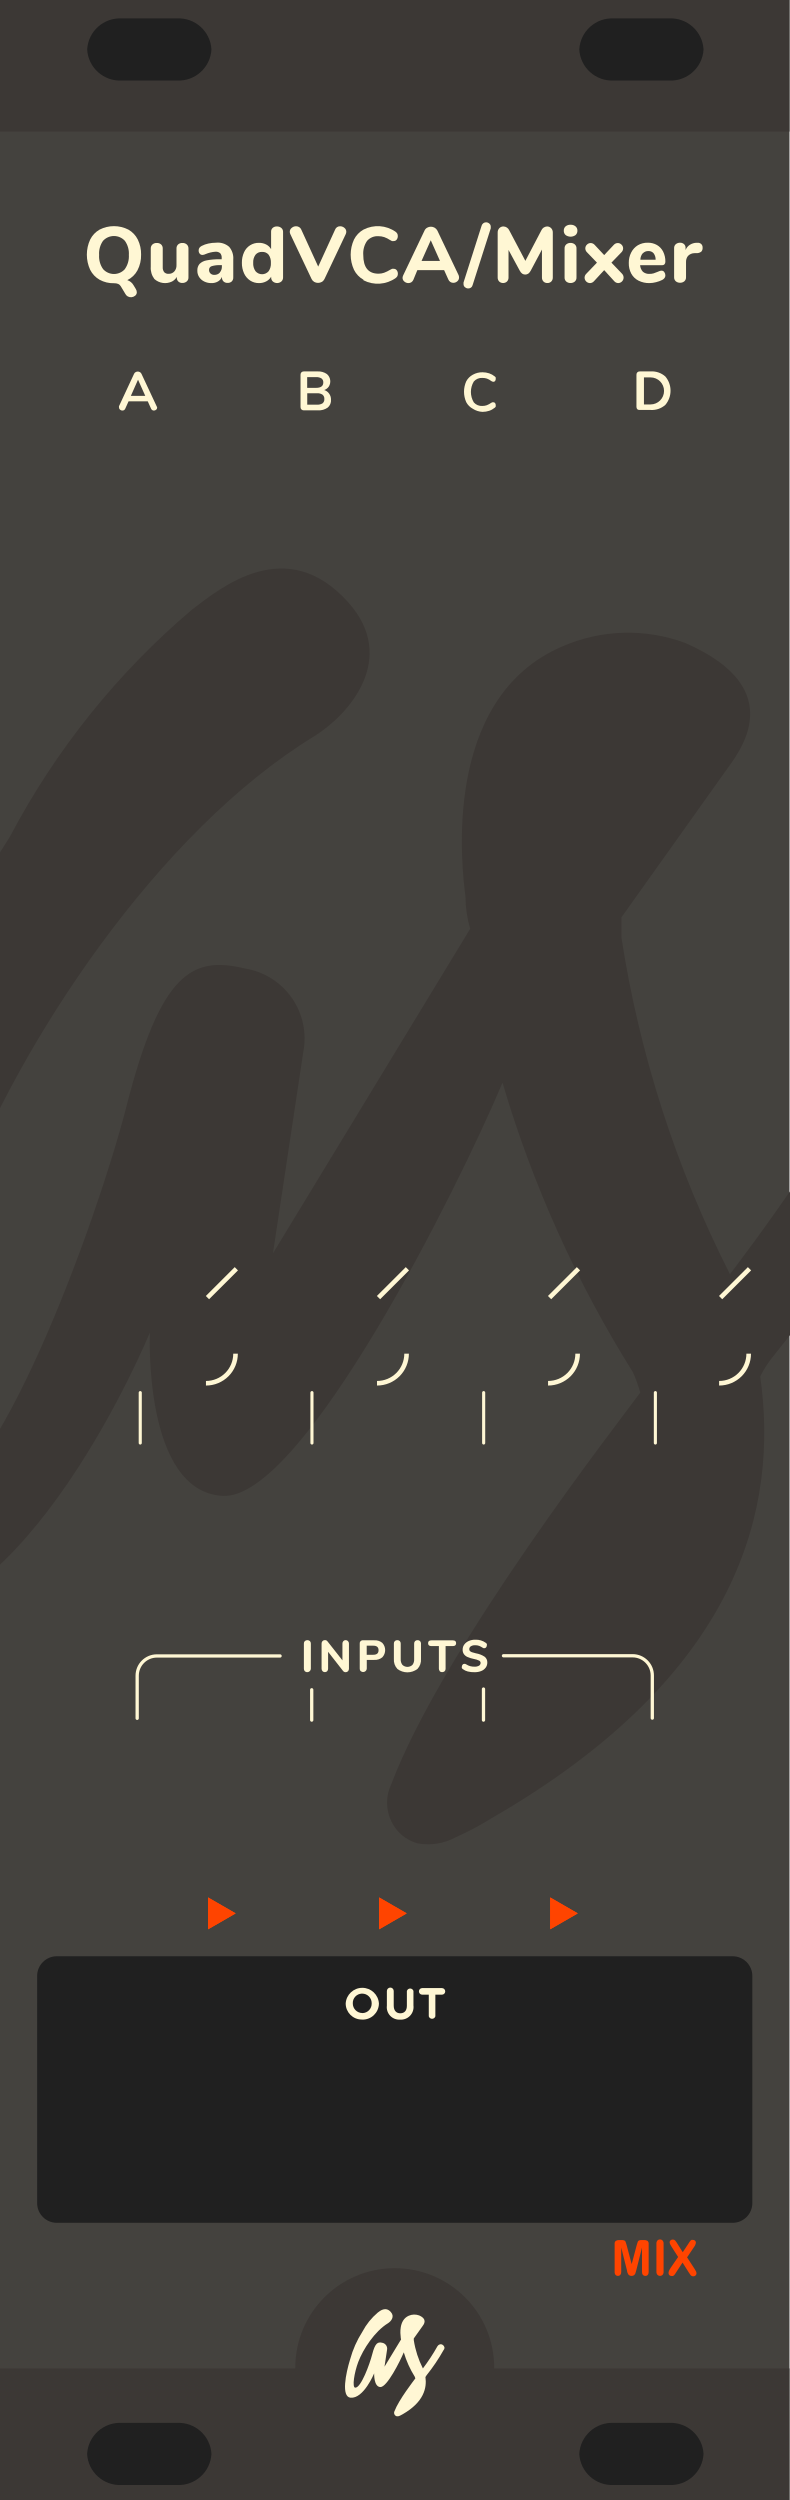
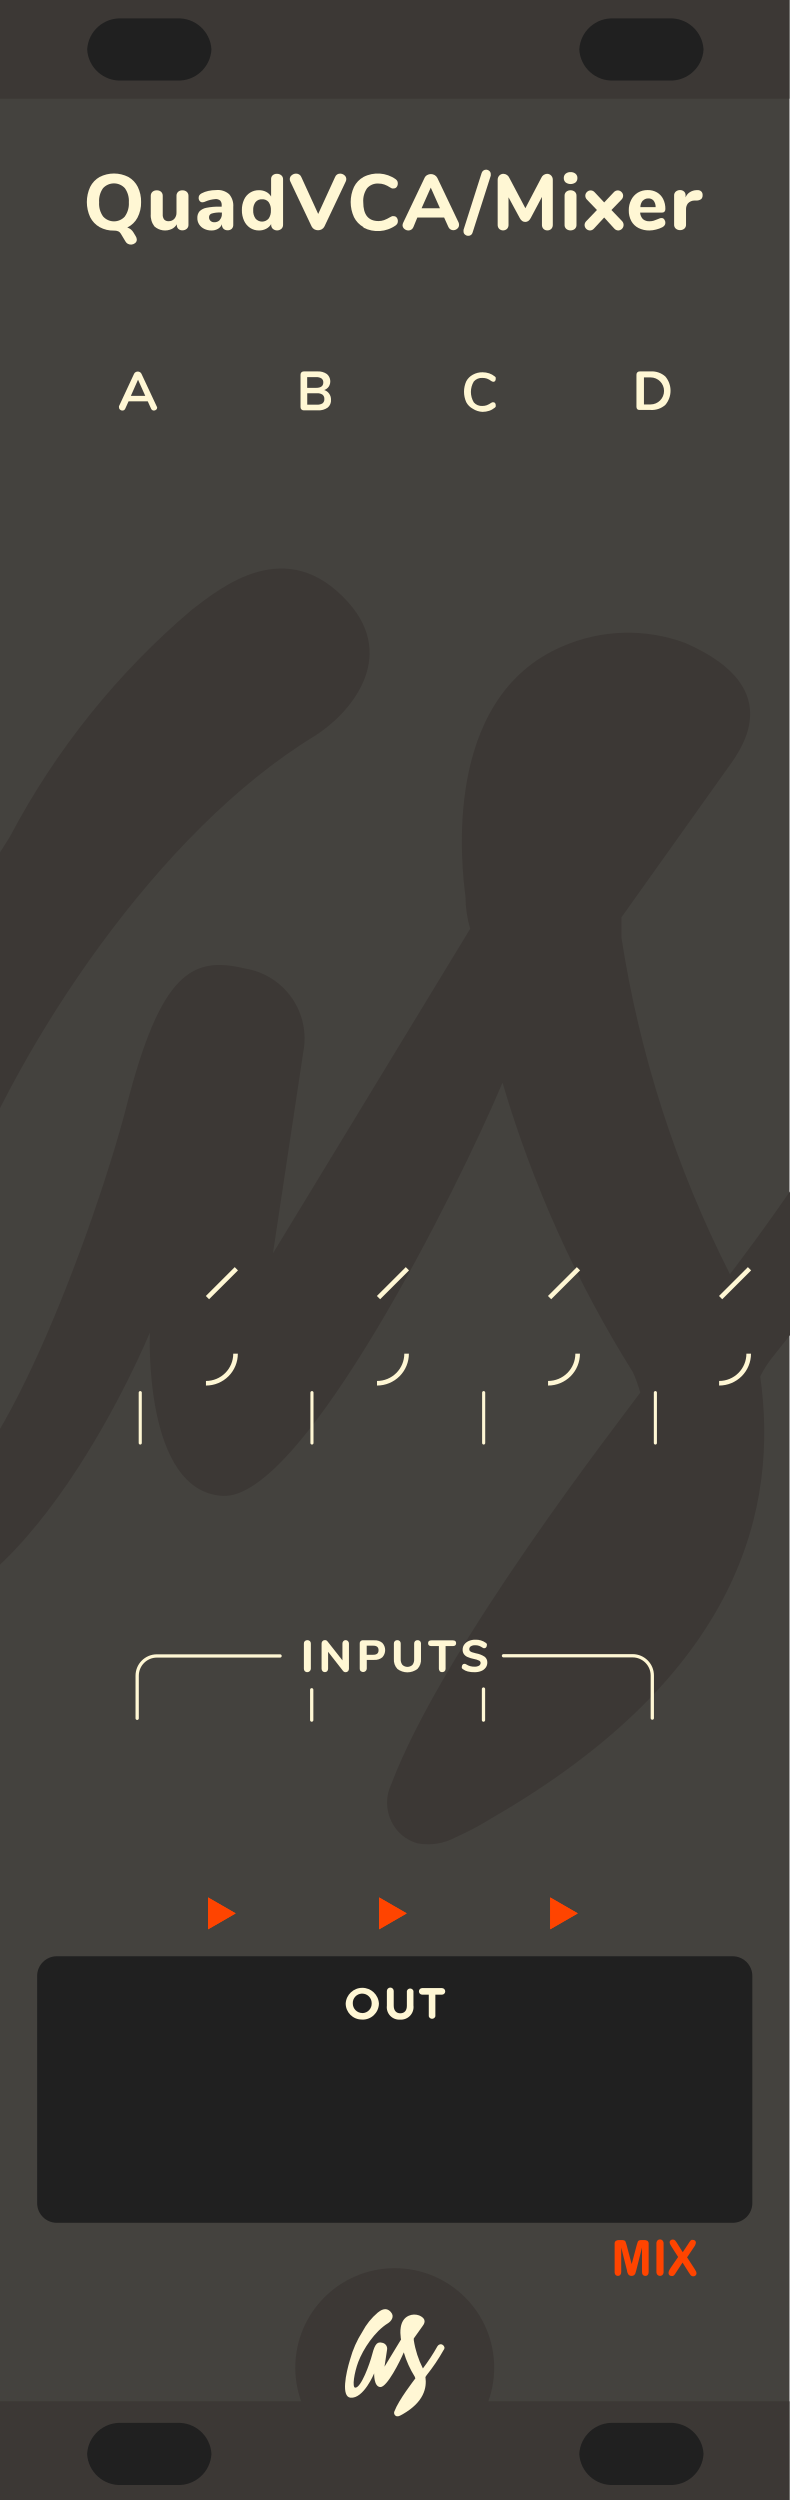
<svg xmlns="http://www.w3.org/2000/svg" width="120" height="380" viewBox="0 0 120 380" version="1.1" id="svg8033">
  <defs id="defs8027" />
  <g id="layer2" transform="translate(0,-8.0744425e-6)">
    <rect style="opacity:1;vector-effect:none;fill:#44423e;fill-opacity:1;stroke:none;stroke-width:0.974;stroke-linecap:butt;stroke-linejoin:miter;stroke-miterlimit:4;stroke-dasharray:none;stroke-dashoffset:0;stroke-opacity:1" id="rect1709" width="120" height="380" x="0" y="3.0008952e-05" />
    <g transform="matrix(7.929911,0,0,7.929911,-415.59,-2675.842)" data-name="Layer 2" id="g1661" style="fill:#3c3835;fill-opacity:1">
      <g data-name="Layer 1-2" id="g1659" style="fill:#3c3835;fill-opacity:1">
        <path style="fill:#3c3835;fill-opacity:1" d="m 71.31,357 a 0.91,0.91 0 0 0 -0.41,-0.53 0.77,0.77 0 0 0 -0.64,-0.1 0.91,0.91 0 0 0 -0.53,0.41 43.94,43.94 0 0 1 -3.33,5.08 21.5,21.5 0 0 1 -2.08,-6.45 v -0.39 l 2,-2.81 c 0.24,-0.34 1.26,-1.56 -0.78,-2.45 a 3.15,3.15 0 0 0 -2.36,0.07 c -2.32,1 -1.92,4.26 -1.85,4.79 q 0,0.31 0.09,0.62 l -3.78,6.22 c 0,0 0.49,-3.26 0.58,-3.85 A 1.36,1.36 0 0 0 57.1,356 c -1,-0.24 -1.61,0.06 -2.27,2.65 -0.56,2.19 -2.54,7.64 -3.86,7.6 -0.78,0 -0.24,-3.41 0.68,-5.87 1.12,-2.95 3.78,-7 6.78,-8.83 0.69,-0.43 1.6,-1.5 0.66,-2.56 -1.19,-1.34 -2.46,-0.28 -3,0.13 a 14.68,14.68 0 0 0 -3.49,4.35 22.82,22.82 0 0 0 -2.81,6.33 c -1,3.25 -2.07,8.54 0.1,8.74 3,0.27 5.39,-5.56 5.39,-5.56 0,0 -0.13,3.05 1.4,3.13 1.53,0.08 4.51,-5.9 5.36,-7.92 a 22.36,22.36 0 0 0 2.5,5.55 2.87,2.87 0 0 1 0.14,0.39 c -0.34,0.47 -3.77,4.86 -4.77,7.5 a 0.82,0.82 0 0 0 0,0.72 0.79,0.79 0 0 0 0.5,0.42 1.12,1.12 0 0 0 0.74,-0.12 5.53,5.53 0 0 0 0.66,-0.35 c 4.83,-2.78 5.52,-6 5.17,-8.48 a 2.08,2.08 0 0 1 0.26,-0.4 42.2,42.2 0 0 0 3.89,-5.77 0.76,0.76 0 0 0 0.18,-0.65 z" class="cls-4" id="path1657" />
      </g>
    </g>
-     <rect style="opacity:1;vector-effect:none;fill:#3c3835;fill-opacity:1;stroke:none;stroke-width:1.124;stroke-linecap:butt;stroke-linejoin:miter;stroke-miterlimit:4;stroke-dasharray:none;stroke-dashoffset:0;stroke-opacity:1" id="rect1759" width="120" height="20" x="0" y="360" />
-     <rect y="3.0008952e-05" x="0" height="20" width="120" id="rect1806" style="opacity:1;vector-effect:none;fill:#3c3835;fill-opacity:1;stroke:none;stroke-width:1.124;stroke-linecap:butt;stroke-linejoin:miter;stroke-miterlimit:4;stroke-dasharray:none;stroke-dashoffset:0;stroke-opacity:1" />
+     <rect style="opacity:1;vector-effect:none;fill:#3c3835;fill-opacity:1;stroke:none;stroke-width:0.974;stroke-linecap:butt;stroke-linejoin:miter;stroke-miterlimit:4;stroke-dasharray:none;stroke-dashoffset:0;stroke-opacity:1" id="rect1759" width="120" height="15" x="0" y="365" />
+     <rect y="8.0744421e-06" x="0" height="15" width="120" id="rect1806" style="opacity:1;vector-effect:none;fill:#3c3835;fill-opacity:1;stroke:none;stroke-width:0.974;stroke-linecap:butt;stroke-linejoin:miter;stroke-miterlimit:4;stroke-dasharray:none;stroke-dashoffset:0;stroke-opacity:1" />
    <path style="fill:#202020" d="m 114.355,300.35 a 3,3 0 0 0 -3,-3 H 8.645 a 3,3 0 0 0 -3,3 v 34.52 a 3,3 0 0 0 3,3 h 102.71 a 3,3 0 0 0 3,-3 z" data-name="path25377-2" id="path25377-2-2" />
    <g id="g10752" transform="translate(0,-6)">
      <path transform="matrix(0,0.08836875,-0.08836875,0,42.12818,313.4521)" d="m -160.632,118.868 -27.425,0 -27.425,0 13.712,-23.75 13.712,-23.75 13.712,23.75 z" id="path900" style="opacity:1;vector-effect:none;fill:#ff4400;fill-opacity:1;stroke:none;stroke-width:1;stroke-linecap:butt;stroke-linejoin:miter;stroke-miterlimit:4;stroke-dasharray:none;stroke-dashoffset:0;stroke-opacity:1;paint-order:stroke fill markers" />
      <path style="opacity:1;vector-effect:none;fill:#ff4400;fill-opacity:1;stroke:none;stroke-width:1;stroke-linecap:butt;stroke-linejoin:miter;stroke-miterlimit:4;stroke-dasharray:none;stroke-dashoffset:0;stroke-opacity:1;paint-order:stroke fill markers" id="path910" d="m -160.632,118.868 -27.425,0 -27.425,0 13.712,-23.75 13.712,-23.75 13.712,23.75 z" transform="matrix(0,0.08836875,-0.08836875,0,68.12818,313.4521)" />
      <path transform="matrix(0,0.08836875,-0.08836875,0,94.12818,313.4521)" d="m -160.632,118.868 -27.425,0 -27.425,0 13.712,-23.75 13.712,-23.75 13.712,23.75 z" id="path912" style="opacity:1;vector-effect:none;fill:#ff4400;fill-opacity:1;stroke:none;stroke-width:1;stroke-linecap:butt;stroke-linejoin:miter;stroke-miterlimit:4;stroke-dasharray:none;stroke-dashoffset:0;stroke-opacity:1;paint-order:stroke fill markers" />
    </g>
    <g transform="translate(1.9750976e-7,1.2849833e-5)" id="g1810">
      <path style="fill:#202020;fill-opacity:1" d="m 18.51,2.8 h 8.37 a 5,5 0 0 1 5.26,4.72 v 0 A 5,5 0 0 1 26.88,12.24 H 18.51 A 5,5 0 0 1 13.25,7.52 v 0 a 5,5 0 0 1 5.26,-4.72 z" class="cls-3" id="rect861" />
      <path style="fill:#202020;fill-opacity:1" d="m 18.51,368.28 h 8.37 a 5,5 0 0 1 5.26,4.72 v 0 a 5,5 0 0 1 -5.26,4.72 H 18.51 A 5,5 0 0 1 13.24,373 v 0 a 5,5 0 0 1 5.27,-4.72 z" class="cls-3" id="rect863" />
    </g>
    <g transform="translate(1.9750976e-7,1.2849833e-5)" id="g1814">
      <path style="fill:#202020;fill-opacity:1" d="m 93.31,2.8 h 8.37 a 5,5 0 0 1 5.26,4.72 v 0 a 5,5 0 0 1 -5.26,4.72 H 93.31 A 5,5 0 0 1 88.05,7.52 v 0 a 5,5 0 0 1 5.26,-4.72 z" class="cls-3" id="rect1497" />
      <path style="fill:#202020;fill-opacity:1" d="m 93.31,368.28 h 8.37 a 5,5 0 0 1 5.26,4.72 v 0 a 5,5 0 0 1 -5.26,4.72 H 93.31 A 5,5 0 0 1 88.05,373 v 0 a 5,5 0 0 1 5.26,-4.72 z" class="cls-3" id="rect1499" />
    </g>
    <circle style="opacity:1;vector-effect:none;fill:#3c3835;fill-opacity:1;stroke:none;stroke-width:0.744;stroke-linecap:butt;stroke-linejoin:miter;stroke-miterlimit:4;stroke-dasharray:none;stroke-dashoffset:0;stroke-opacity:1" id="path1686" cx="60" cy="359.882" r="15.118" />
    <g style="fill:#fff7d4;fill-opacity:1" id="Layer_2-2" data-name="Layer 2" transform="matrix(0.6660293,0,0,0.6660293,20.05544,118.9929)">
      <g style="fill:#fff7d4;fill-opacity:1" id="Layer_1-2-6" data-name="Layer 1-2">
        <path id="path8-4-6" class="cls-4" d="m 71.31,357 a 0.91,0.91 0 0 0 -0.41,-0.53 0.77,0.77 0 0 0 -0.64,-0.1 0.91,0.91 0 0 0 -0.53,0.41 43.94,43.94 0 0 1 -3.33,5.08 21.5,21.5 0 0 1 -2.08,-6.45 v -0.39 l 2,-2.81 c 0.24,-0.34 1.26,-1.56 -0.78,-2.45 a 3.15,3.15 0 0 0 -2.36,0.07 c -2.32,1 -1.92,4.26 -1.85,4.79 q 0,0.31 0.09,0.62 l -3.78,6.22 c 0,0 0.49,-3.26 0.58,-3.85 A 1.36,1.36 0 0 0 57.1,356 c -1,-0.24 -1.61,0.06 -2.27,2.65 -0.56,2.19 -2.54,7.64 -3.86,7.6 -0.78,0 -0.24,-3.41 0.68,-5.87 1.12,-2.95 3.78,-7 6.78,-8.83 0.69,-0.43 1.6,-1.5 0.66,-2.56 -1.19,-1.34 -2.46,-0.28 -3,0.13 a 14.68,14.68 0 0 0 -3.49,4.35 22.82,22.82 0 0 0 -2.81,6.33 c -1,3.25 -2.07,8.54 0.1,8.74 3,0.27 5.39,-5.56 5.39,-5.56 0,0 -0.13,3.05 1.4,3.13 1.53,0.08 4.51,-5.9 5.36,-7.92 a 22.36,22.36 0 0 0 2.5,5.55 2.87,2.87 0 0 1 0.14,0.39 c -0.34,0.47 -3.77,4.86 -4.77,7.5 a 0.82,0.82 0 0 0 0,0.72 0.79,0.79 0 0 0 0.5,0.42 1.12,1.12 0 0 0 0.74,-0.12 5.53,5.53 0 0 0 0.66,-0.35 c 4.83,-2.78 5.52,-6 5.17,-8.48 a 2.08,2.08 0 0 1 0.26,-0.4 42.2,42.2 0 0 0 3.89,-5.77 0.76,0.76 0 0 0 0.18,-0.65 z" style="fill:#fff7d4;fill-opacity:1" />
      </g>
    </g>
    <g transform="translate(-1639.58,-696.9348)" id="g5516">
      <g id="g1767-2">
        <path id="path2837" d="m 1366.11,253.57 a 0.52,0.52 0 0 1 -0.14,-0.39 v -3.81 a 0.51,0.51 0 0 1 0.14,-0.38 0.6,0.6 0 0 1 0.78,0 0.52,0.52 0 0 1 0.14,0.38 v 3.81 a 0.55,0.55 0 0 1 -0.92,0.39 z" transform="translate(319.8,697.39)" style="fill:#fff7d4" />
        <path id="path1757-1" d="m 1372.68,249 a 0.52,0.52 0 0 1 0.14,0.38 v 3.81 a 0.54,0.54 0 0 1 -0.14,0.38 0.48,0.48 0 0 1 -0.36,0.15 0.49,0.49 0 0 1 -0.39,-0.18 l -2.28,-2.92 v 2.56 a 0.55,0.55 0 0 1 -0.13,0.38 0.46,0.46 0 0 1 -0.36,0.15 0.47,0.47 0 0 1 -0.36,-0.15 0.55,0.55 0 0 1 -0.14,-0.38 v -3.81 a 0.52,0.52 0 0 1 0.14,-0.38 0.48,0.48 0 0 1 0.36,-0.15 0.46,0.46 0 0 1 0.39,0.18 l 2.28,2.9 v -2.55 a 0.53,0.53 0 0 1 0.14,-0.38 0.46,0.46 0 0 1 0.35,-0.15 0.48,0.48 0 0 1 0.36,0.16 z" transform="translate(319.8,697.39)" style="fill:#fff7d4" />
        <path id="path2840" d="m 1374.6,253.57 a 0.52,0.52 0 0 1 -0.14,-0.39 v -3.81 a 0.45,0.45 0 0 1 0.39,-0.5 h 1.82 a 1.74,1.74 0 0 1 1.22,0.39 1.61,1.61 0 0 1 0,2.2 1.75,1.75 0 0 1 -1.22,0.39 h -1.14 v 1.31 a 0.55,0.55 0 0 1 -0.92,0.39 z m 1.92,-2.5 q 0.8,0 0.8,-0.69 0,-0.69 -0.8,-0.69 h -1 v 1.38 z" transform="translate(319.8,697.39)" style="fill:#fff7d4" />
        <path id="path2842" d="m 1380.18,253.22 a 2,2 0 0 1 -0.53,-1.52 v -2.33 a 0.49,0.49 0 0 1 0.46,-0.52 h 0.06 a 0.5,0.5 0 0 1 0.38,0.14 0.52,0.52 0 0 1 0.14,0.38 v 2.37 a 1.29,1.29 0 0 0 0.26,0.87 1.11,1.11 0 0 0 1.52,0 1.27,1.27 0 0 0 0.26,-0.87 v -2.37 a 0.52,0.52 0 0 1 0.14,-0.38 0.5,0.5 0 0 1 0.38,-0.14 0.49,0.49 0 0 1 0.52,0.46 0.5,0.5 0 0 1 0,0.06 v 2.33 a 2,2 0 0 1 -0.53,1.52 2.52,2.52 0 0 1 -3.07,0 z" transform="translate(319.8,697.39)" style="fill:#fff7d4" />
        <path id="path2844" d="m 1386.64,253.57 a 0.51,0.51 0 0 1 -0.15,-0.38 v -3.44 h -1.14 c -0.33,0 -0.5,-0.14 -0.5,-0.44 0,-0.3 0.17,-0.43 0.5,-0.43 h 3.26 q 0.5,0 0.5,0.43 c 0,0.29 -0.17,0.44 -0.5,0.44 h -1.1 v 3.44 a 0.51,0.51 0 0 1 -0.14,0.38 0.59,0.59 0 0 1 -0.77,0 z" transform="translate(319.8,697.39)" style="fill:#fff7d4" />
        <path id="path2846" d="m 1390.88,253.61 a 2.09,2.09 0 0 1 -0.75,-0.36 0.48,0.48 0 0 1 -0.15,-0.16 0.45,0.45 0 0 1 0,-0.21 0.46,0.46 0 0 1 0.11,-0.3 0.31,0.31 0 0 1 0.24,-0.13 h 0.15 l 0.17,0.08 a 2.28,2.28 0 0 0 0.59,0.27 2.41,2.41 0 0 0 0.66,0.08 1.3,1.3 0 0 0 0.69,-0.15 0.48,0.48 0 0 0 0.24,-0.43 0.39,0.39 0 0 0 -0.22,-0.34 2.85,2.85 0 0 0 -0.79,-0.25 4.38,4.38 0 0 1 -1,-0.31 1.31,1.31 0 0 1 -0.55,-0.46 1.2,1.2 0 0 1 -0.17,-0.66 1.28,1.28 0 0 1 0.25,-0.77 1.65,1.65 0 0 1 0.69,-0.54 2.43,2.43 0 0 1 1,-0.19 2.53,2.53 0 0 1 1.59,0.48 0.55,0.55 0 0 1 0.15,0.17 0.44,0.44 0 0 1 0,0.21 0.46,0.46 0 0 1 -0.11,0.3 0.31,0.31 0 0 1 -0.24,0.13 h -0.14 l -0.18,-0.09 a 2.81,2.81 0 0 0 -0.51,-0.27 1.72,1.72 0 0 0 -0.6,-0.09 1.16,1.16 0 0 0 -0.65,0.16 0.5,0.5 0 0 0 -0.24,0.44 0.4,0.4 0 0 0 0.09,0.27 0.77,0.77 0 0 0 0.31,0.19 4.53,4.53 0 0 0 0.61,0.17 3.38,3.38 0 0 1 1.33,0.52 1.06,1.06 0 0 1 0.4,0.88 1.27,1.27 0 0 1 -0.24,0.77 1.55,1.55 0 0 1 -0.68,0.52 2.61,2.61 0 0 1 -1,0.18 3.84,3.84 0 0 1 -1.05,-0.11 z" transform="translate(319.8,697.39)" style="fill:#fff7d4" />
      </g>
      <path id="path982-6" d="m 1713.07,958.39 v -4.72" style="fill:none;stroke:#fff7d4;stroke-width:0.5px;stroke-linecap:round;stroke-linejoin:round" />
      <path id="path984-0" d="m 1686.96,958.39 v -4.61" style="fill:none;stroke:#fff7d4;stroke-width:0.5px;stroke-linecap:round;stroke-linejoin:round" />
      <path id="rect988-8" d="m 1682.15,948.64 h -18.72 c -1.657,0 -3,1.343 -3,3 v 6.48" style="fill:none;stroke:#fff7d4;stroke-width:0.5px;stroke-linecap:round;stroke-miterlimit:10" />
      <path id="rect988-2" data-name="rect988" d="m 1738.73,958.09 v -6.48 c 0,-1.657 -1.343,-3 -3,-3 h -19.62" style="fill:none;stroke:#fff7d4;stroke-width:0.5px;stroke-linecap:round;stroke-miterlimit:10" />
    </g>
    <g id="g10729" transform="translate(0,6)">
      <path id="path12074-2-2" data-name="path12074-2" d="m 55.055,300.98 a 2.47,2.47 0 0 0 2.54,-2.4 v -0.06 a 2.53,2.53 0 0 0 -5.05,0 v 0 a 2.44,2.44 0 0 0 2.43,2.45 h 0.08 z m 0,-1 a 1.45,1.45 0 0 1 -1.43,-1.47 v 0 a 1.42,1.42 0 0 1 1.36,-1.48 h 0.06 a 1.44,1.44 0 0 1 1.45,1.43 c 0,0 0,0 0,0.05 v 0 a 1.43,1.43 0 0 1 -1.38,1.48 h -0.05 z" style="fill:#fff7d4" />
      <path id="path12070-2-2" data-name="path12070-2" d="m 60.755,300.98 a 1.92,1.92 0 0 0 2.09,-2.15 v -2.2 a 0.52,0.52 0 0 0 -1,0 v 2.25 c 0,0.75 -0.39,1.14 -1,1.14 -0.61,0 -1,-0.41 -1,-1.17 v -2.22 a 0.52,0.52 0 0 0 -0.52,-0.52 0.53,0.53 0 0 0 -0.52,0.52 v 2.23 a 1.89,1.89 0 0 0 2.05,2.12 z" style="fill:#fff7d4" />
      <path id="path12066-2-2" data-name="path12066-2" d="m 65.175,300.48 a 0.52,0.52 0 0 0 1,0 v -3.29 h 1 a 0.5,0.5 0 0 0 0,-1 h -3 a 0.5,0.5 0 0 0 0,1 h 1 z" style="fill:#fff7d4" />
    </g>
    <g id="text4468-4" transform="translate(-1639.155,-698.4103)" style="fill:#ff4400;fill-opacity:1">
      <g id="g991-7" style="fill:#ff4400;fill-opacity:1">
        <path style="fill:#ff4400;fill-opacity:1" transform="translate(319.8,697.39)" d="m 1414.64,346.06 -0.86,-3.42 v 3.71 a 0.67,0.67 0 0 1 -0.14,0.46 0.46,0.46 0 0 1 -0.36,0.15 0.47,0.47 0 0 1 -0.36,-0.15 0.67,0.67 0 0 1 -0.14,-0.47 v -4.24 a 0.53,0.53 0 0 1 0.18,-0.47 0.87,0.87 0 0 1 0.49,-0.12 h 0.34 a 1.27,1.27 0 0 1 0.44,0.05 0.37,0.37 0 0 1 0.21,0.2 3.07,3.07 0 0 1 0.15,0.47 l 0.78,2.94 0.78,-2.94 a 3.07,3.07 0 0 1 0.15,-0.47 0.37,0.37 0 0 1 0.2,-0.2 1.3,1.3 0 0 1 0.44,-0.05 h 0.34 a 0.87,0.87 0 0 1 0.49,0.12 0.53,0.53 0 0 1 0.18,0.47 v 4.25 a 0.67,0.67 0 0 1 -0.14,0.46 0.46,0.46 0 0 1 -0.37,0.15 0.46,0.46 0 0 1 -0.36,-0.15 0.67,0.67 0 0 1 -0.14,-0.46 v -3.71 l -0.86,3.42 q -0.08,0.33 -0.14,0.49 a 0.66,0.66 0 0 1 -0.19,0.28 0.57,0.57 0 0 1 -0.4,0.13 0.59,0.59 0 0 1 -0.32,-0.08 0.58,0.58 0 0 1 -0.21,-0.21 1.27,1.27 0 0 1 -0.12,-0.28 z" id="path4473-8" />
        <path style="fill:#ff4400;fill-opacity:1" transform="translate(319.8,697.39)" d="m 1419.13,346.3 v -4.23 a 0.71,0.71 0 0 1 0.15,-0.49 0.5,0.5 0 0 1 0.39,-0.16 0.51,0.51 0 0 1 0.4,0.16 0.69,0.69 0 0 1 0.15,0.49 v 4.23 a 0.71,0.71 0 0 1 -0.15,0.5 0.55,0.55 0 0 1 -0.78,0 0.73,0.73 0 0 1 -0.16,-0.5 z" id="path4475-1" />
        <path style="fill:#ff4400;fill-opacity:1" transform="translate(319.8,697.39)" d="m 1421.23,345.83 1.2,-1.75 -1,-1.56 a 3.4,3.4 0 0 1 -0.22,-0.39 0.81,0.81 0 0 1 -0.07,-0.31 0.36,0.36 0 0 1 0.14,-0.27 0.49,0.49 0 0 1 0.34,-0.12 0.45,0.45 0 0 1 0.35,0.14 3.16,3.16 0 0 1 0.35,0.49 l 0.81,1.3 0.86,-1.3 0.18,-0.28 a 1.6,1.6 0 0 1 0.15,-0.19 0.45,0.45 0 0 1 0.15,-0.11 0.48,0.48 0 0 1 0.2,0 0.46,0.46 0 0 1 0.33,0.12 0.38,0.38 0 0 1 0.13,0.29 1.35,1.35 0 0 1 -0.28,0.67 l -1.06,1.58 1.14,1.75 a 2.85,2.85 0 0 1 0.22,0.38 0.68,0.68 0 0 1 0.07,0.29 0.45,0.45 0 0 1 -0.06,0.23 0.45,0.45 0 0 1 -0.18,0.17 0.52,0.52 0 0 1 -0.26,0.06 0.48,0.48 0 0 1 -0.26,-0.07 0.53,0.53 0 0 1 -0.17,-0.16 l -0.25,-0.37 -0.94,-1.49 -1,1.53 -0.17,0.26 a 0.89,0.89 0 0 1 -0.12,0.14 0.51,0.51 0 0 1 -0.16,0.11 0.57,0.57 0 0 1 -0.22,0 0.47,0.47 0 0 1 -0.33,-0.12 0.46,0.46 0 0 1 -0.13,-0.35 1.26,1.26 0 0 1 0.27,-0.66 z" id="path4477-7" />
      </g>
    </g>
-     <g id="g10289" transform="translate(-1640.964,-685.869)">
+     <g id="g10289" transform="translate(-1640.964,-693.869)">
      <path d="m 1661.59,729.77 a 1,1 0 0 1 0.17,0.52 0.66,0.66 0 0 1 -0.27,0.54 1,1 0 0 1 -1.1,0.1 0.9,0.9 0 0 1 -0.35,-0.35 l -0.72,-1.2 a 0.85,0.85 0 0 0 -0.38,-0.35 1.61,1.61 0 0 0 -0.65,-0.11 4.32,4.32 0 0 1 -2.19,-0.53 3.61,3.61 0 0 1 -1.43,-1.51 5.49,5.49 0 0 1 0,-4.6 3.57,3.57 0 0 1 1.43,-1.51 4.81,4.81 0 0 1 4.38,0 3.57,3.57 0 0 1 1.43,1.51 5,5 0 0 1 0.5,2.3 4.9,4.9 0 0 1 -0.55,2.38 3.47,3.47 0 0 1 -1.55,1.49 1.67,1.67 0 0 1 0.95,0.77 z m -1.65,-3 a 3.33,3.33 0 0 0 0.61,-2.15 3.32,3.32 0 0 0 -0.6,-2.14 2.25,2.25 0 0 0 -3.33,0 3.35,3.35 0 0 0 -0.59,2.14 3.35,3.35 0 0 0 0.6,2.15 2.22,2.22 0 0 0 3.32,0 z" style="fill:#fff7d4" id="path7788" />
      <path d="m 1669.36,723.03 a 0.81,0.81 0 0 1 0.25,0.62 v 4.4 a 0.76,0.76 0 0 1 -0.26,0.6 1,1 0 0 1 -0.67,0.23 0.85,0.85 0 0 1 -0.61,-0.22 0.76,0.76 0 0 1 -0.23,-0.58 v -0.12 a 1.86,1.86 0 0 1 -0.73,0.7 2.43,2.43 0 0 1 -2.68,-0.38 2.75,2.75 0 0 1 -0.55,-1.87 v -2.76 a 0.81,0.81 0 0 1 0.25,-0.62 0.94,0.94 0 0 1 0.67,-0.23 0.92,0.92 0 0 1 0.66,0.23 0.82,0.82 0 0 1 0.24,0.62 v 2.81 a 1.16,1.16 0 0 0 0.22,0.78 0.86,0.86 0 0 0 0.68,0.25 1.11,1.11 0 0 0 0.86,-0.36 1.35,1.35 0 0 0 0.33,-0.95 v -2.53 a 0.82,0.82 0 0 1 0.24,-0.62 0.92,0.92 0 0 1 0.66,-0.23 0.94,0.94 0 0 1 0.67,0.23 z" style="fill:#fff7d4" id="path7790" />
      <path d="m 1675.8,723.39 a 2.64,2.64 0 0 1 0.62,1.93 v 2.71 a 0.82,0.82 0 0 1 -0.23,0.62 0.87,0.87 0 0 1 -0.64,0.22 0.84,0.84 0 0 1 -0.62,-0.23 0.82,0.82 0 0 1 -0.23,-0.61 v -0.08 a 1.41,1.41 0 0 1 -0.6,0.7 1.88,1.88 0 0 1 -1,0.25 2.42,2.42 0 0 1 -1.09,-0.24 1.9,1.9 0 0 1 -0.77,-0.67 1.72,1.72 0 0 1 -0.28,-1 1.48,1.48 0 0 1 0.33,-1 2,2 0 0 1 1.06,-0.54 9.38,9.38 0 0 1 2,-0.17 h 0.31 v -0.19 a 1,1 0 0 0 -0.22,-0.73 1,1 0 0 0 -0.74,-0.23 4.72,4.72 0 0 0 -1.49,0.36 1.13,1.13 0 0 1 -0.47,0.13 0.52,0.52 0 0 1 -0.42,-0.19 0.73,0.73 0 0 1 -0.16,-0.49 0.68,0.68 0 0 1 0.11,-0.4 1,1 0 0 1 0.35,-0.29 3.89,3.89 0 0 1 1,-0.36 5.61,5.61 0 0 1 1.19,-0.13 2.6,2.6 0 0 1 1.99,0.63 z m -1.43,3.9 a 1.3,1.3 0 0 0 0.32,-0.92 v -0.2 h -0.2 a 4.11,4.11 0 0 0 -1.36,0.16 0.56,0.56 0 0 0 -0.39,0.56 0.72,0.72 0 0 0 0.22,0.55 0.78,0.78 0 0 0 0.56,0.21 1.1,1.1 0 0 0 0.86,-0.34 z" style="fill:#fff7d4" id="path7792" />
      <path d="m 1683.73,720.52 a 0.76,0.76 0 0 1 0.26,0.6 v 6.91 a 0.81,0.81 0 0 1 -0.25,0.62 1,1 0 0 1 -1.31,0 0.81,0.81 0 0 1 -0.25,-0.62 v -0.1 a 1.84,1.84 0 0 1 -0.75,0.71 2.31,2.31 0 0 1 -1.1,0.26 2.41,2.41 0 0 1 -1.35,-0.39 2.59,2.59 0 0 1 -0.92,-1.09 3.76,3.76 0 0 1 -0.33,-1.61 3.68,3.68 0 0 1 0.33,-1.6 2.42,2.42 0 0 1 2.27,-1.43 2.33,2.33 0 0 1 1.09,0.25 1.82,1.82 0 0 1 0.75,0.71 v -2.65 a 0.74,0.74 0 0 1 0.24,-0.58 0.92,0.92 0 0 1 0.64,-0.22 1,1 0 0 1 0.68,0.23 z m -1.93,6.57 a 2,2 0 0 0 0.34,-1.25 2,2 0 0 0 -0.34,-1.25 1.18,1.18 0 0 0 -1,-0.43 1.2,1.2 0 0 0 -1,0.43 1.9,1.9 0 0 0 -0.35,1.23 2,2 0 0 0 0.35,1.27 1.31,1.31 0 0 0 2,0 z" style="fill:#fff7d4" id="path7794" />
      <path d="m 1692.2,720.39 a 0.85,0.85 0 0 1 0.46,-0.13 1,1 0 0 1 0.65,0.24 0.74,0.74 0 0 1 0.29,0.59 0.85,0.85 0 0 1 -0.08,0.36 l -3.24,6.84 a 1,1 0 0 1 -0.4,0.43 1.18,1.18 0 0 1 -1.15,0 1,1 0 0 1 -0.4,-0.43 l -3.24,-6.84 a 0.77,0.77 0 0 1 -0.08,-0.35 0.74,0.74 0 0 1 0.3,-0.6 1,1 0 0 1 0.67,-0.24 0.88,0.88 0 0 1 0.46,0.13 0.78,0.78 0 0 1 0.32,0.38 l 2.57,5.62 2.57,-5.62 a 0.8,0.8 0 0 1 0.3,-0.38 z" style="fill:#fff7d4" id="path7796" />
      <path d="m 1696.21,728.39 a 3.55,3.55 0 0 1 -1.44,-1.51 5.51,5.51 0 0 1 0,-4.6 3.56,3.56 0 0 1 1.44,-1.51 4.73,4.73 0 0 1 4.9,0.34 0.9,0.9 0 0 1 0.25,0.29 0.8,0.8 0 0 1 0.07,0.36 0.84,0.84 0 0 1 -0.17,0.53 0.52,0.52 0 0 1 -0.43,0.22 0.93,0.93 0 0 1 -0.29,0 1.17,1.17 0 0 1 -0.28,-0.15 4,4 0 0 0 -0.89,-0.45 2.72,2.72 0 0 0 -0.88,-0.14 2.11,2.11 0 0 0 -1.73,0.71 3.32,3.32 0 0 0 -0.58,2.13 q 0,2.86 2.32,2.86 a 2.53,2.53 0 0 0 0.84,-0.14 5.26,5.26 0 0 0 0.92,-0.45 1.74,1.74 0 0 1 0.3,-0.15 0.83,0.83 0 0 1 0.28,0 0.52,0.52 0 0 1 0.43,0.22 0.84,0.84 0 0 1 0.17,0.53 0.79,0.79 0 0 1 -0.08,0.37 0.9,0.9 0 0 1 -0.25,0.28 4.73,4.73 0 0 1 -4.9,0.34 z" style="fill:#fff7d4" id="path7798" />
      <path d="m 1710.74,728.06 a 0.73,0.73 0 0 1 -0.27,0.57 0.91,0.91 0 0 1 -0.62,0.23 0.81,0.81 0 0 1 -0.43,-0.13 0.8,0.8 0 0 1 -0.31,-0.38 l -0.64,-1.42 h -4.07 l -0.6,1.46 a 0.81,0.81 0 0 1 -0.31,0.38 0.8,0.8 0 0 1 -0.44,0.13 0.94,0.94 0 0 1 -0.62,-0.23 0.72,0.72 0 0 1 -0.28,-0.57 1,1 0 0 1 0.1,-0.38 l 3.24,-6.8 a 0.94,0.94 0 0 1 0.4,-0.44 1.14,1.14 0 0 1 1.14,0 1.06,1.06 0 0 1 0.41,0.43 l 3.24,6.8 a 1,1 0 0 1 0.06,0.35 z m -5.7,-2.53 h 2.8 l -1.4,-3.14 z" style="fill:#fff7d4" id="path7800" />
      <path d="m 1712.55,729.59 a 0.74,0.74 0 0 1 -0.91,-0.06 0.6,0.6 0 0 1 -0.22,-0.47 1,1 0 0 1 0,-0.25 l 2.75,-8.64 a 0.71,0.71 0 0 1 0.27,-0.38 0.7,0.7 0 0 1 0.4,-0.13 0.75,0.75 0 0 1 0.5,0.19 0.6,0.6 0 0 1 0.22,0.47 0.94,0.94 0 0 1 0,0.25 l -2.76,8.64 a 0.66,0.66 0 0 1 -0.25,0.38 z" style="fill:#fff7d4" id="path7802" />
      <path d="m 1724.74,720.55 a 0.93,0.93 0 0 1 0.25,0.67 v 6.82 a 0.85,0.85 0 0 1 -0.23,0.62 0.81,0.81 0 0 1 -0.6,0.23 0.8,0.8 0 0 1 -0.59,-0.23 0.84,0.84 0 0 1 -0.23,-0.62 v -4.24 l -1.7,3.2 a 1.34,1.34 0 0 1 -0.37,0.46 0.84,0.84 0 0 1 -0.94,0 1.31,1.31 0 0 1 -0.37,-0.46 l -1.7,-3.14 v 4.18 a 0.85,0.85 0 0 1 -0.23,0.62 0.88,0.88 0 0 1 -1.19,0 0.85,0.85 0 0 1 -0.23,-0.62 v -6.82 a 0.93,0.93 0 0 1 0.25,-0.67 0.85,0.85 0 0 1 0.64,-0.26 1,1 0 0 1 0.88,0.61 l 2.44,4.62 2.42,-4.62 a 1,1 0 0 1 0.86,-0.61 0.85,0.85 0 0 1 0.64,0.26 z" style="fill:#fff7d4" id="path7804" />
      <path d="m 1726.94,721.6 a 0.85,0.85 0 0 1 -0.28,-0.67 0.83,0.83 0 0 1 0.28,-0.66 1.11,1.11 0 0 1 0.76,-0.24 1.1,1.1 0 0 1 0.75,0.25 0.82,0.82 0 0 1 0.28,0.65 0.85,0.85 0 0 1 -0.28,0.67 1.29,1.29 0 0 1 -1.51,0 z m 0.1,7.07 a 0.78,0.78 0 0 1 -0.26,-0.64 v -4.38 a 0.77,0.77 0 0 1 0.26,-0.64 1,1 0 0 1 0.65,-0.22 1,1 0 0 1 0.64,0.22 0.78,0.78 0 0 1 0.26,0.64 v 4.38 a 0.78,0.78 0 0 1 -0.26,0.64 1,1 0 0 1 -0.64,0.22 1,1 0 0 1 -0.65,-0.22 z" style="fill:#fff7d4" id="path7806" />
      <path d="m 1735.75,728.08 a 0.84,0.84 0 0 1 -0.82,0.82 0.83,0.83 0 0 1 -0.6,-0.29 l -1.53,-1.68 -1.55,1.68 a 0.82,0.82 0 0 1 -0.6,0.29 0.84,0.84 0 0 1 -0.83,-0.83 0.84,0.84 0 0 1 0.26,-0.59 l 1.62,-1.69 -1.51,-1.57 a 0.84,0.84 0 0 1 -0.26,-0.59 0.78,0.78 0 0 1 0.25,-0.58 0.79,0.79 0 0 1 0.57,-0.24 0.83,0.83 0 0 1 0.61,0.29 l 1.44,1.54 1.45,-1.54 a 0.83,0.83 0 0 1 0.61,-0.29 0.79,0.79 0 0 1 0.57,0.24 0.78,0.78 0 0 1 0.25,0.58 0.84,0.84 0 0 1 -0.26,0.59 l -1.52,1.57 1.62,1.69 a 0.85,0.85 0 0 1 0.23,0.6 z" style="fill:#fff7d4" id="path7808" />
      <path d="m 1741.95,727.25 a 0.78,0.78 0 0 1 0.15,0.49 0.66,0.66 0 0 1 -0.12,0.38 1,1 0 0 1 -0.34,0.29 4.28,4.28 0 0 1 -0.95,0.35 4.06,4.06 0 0 1 -1,0.14 3.57,3.57 0 0 1 -1.67,-0.37 2.6,2.6 0 0 1 -1.1,-1.06 3.29,3.29 0 0 1 -0.38,-1.63 3.33,3.33 0 0 1 0.37,-1.6 2.73,2.73 0 0 1 1,-1.09 2.89,2.89 0 0 1 1.5,-0.39 2.75,2.75 0 0 1 1.41,0.35 2.42,2.42 0 0 1 0.94,1 3.31,3.31 0 0 1 0.34,1.53 0.58,0.58 0 0 1 -0.13,0.4 0.45,0.45 0 0 1 -0.35,0.14 h -3.36 a 1.6,1.6 0 0 0 0.43,1 1.43,1.43 0 0 0 1,0.32 2.13,2.13 0 0 0 0.62,-0.08 5.93,5.93 0 0 0 0.61,-0.23 l 0.32,-0.13 a 0.86,0.86 0 0 1 0.28,-0.05 0.47,0.47 0 0 1 0.43,0.24 z m -3.28,-2.9 a 1.57,1.57 0 0 0 -0.37,1 h 2.32 a 1.57,1.57 0 0 0 -0.32,-1 1,1 0 0 0 -0.8,-0.32 1.09,1.09 0 0 0 -0.84,0.36 z" style="fill:#fff7d4" id="path7810" />
      <path d="m 1747.55,722.96 a 0.71,0.71 0 0 1 0.21,0.56 0.8,0.8 0 0 1 -0.19,0.59 1.12,1.12 0 0 1 -0.68,0.24 h -0.36 a 1.37,1.37 0 0 0 -1,0.43 1.42,1.42 0 0 0 -0.29,0.92 v 2.29 a 0.78,0.78 0 0 1 -0.26,0.64 1,1 0 0 1 -0.64,0.22 1,1 0 0 1 -0.65,-0.22 0.78,0.78 0 0 1 -0.26,-0.64 v -4.4 a 0.75,0.75 0 0 1 0.26,-0.61 1,1 0 0 1 0.64,-0.22 0.88,0.88 0 0 1 0.6,0.21 0.73,0.73 0 0 1 0.24,0.58 v 0.32 a 1.67,1.67 0 0 1 0.65,-0.79 2,2 0 0 1 1,-0.31 h 0.17 a 0.75,0.75 0 0 1 0.56,0.19 z" style="fill:#fff7d4" id="path7812" />
    </g>
    <g transform="translate(0,-6)" id="g944">
      <path style="opacity:1;vector-effect:none;fill:#ff4400;fill-opacity:1;stroke:none;stroke-width:1;stroke-linecap:butt;stroke-linejoin:miter;stroke-miterlimit:4;stroke-dasharray:none;stroke-dashoffset:0;stroke-opacity:1;paint-order:stroke fill markers" id="path938" d="m -160.632,118.868 -27.425,0 -27.425,0 13.712,-23.75 13.712,-23.75 13.712,23.75 z" transform="matrix(0,0.08836875,-0.08836875,0,42.12818,313.4521)" />
      <path transform="matrix(0,0.08836875,-0.08836875,0,68.12818,313.4521)" d="m -160.632,118.868 -27.425,0 -27.425,0 13.712,-23.75 13.712,-23.75 13.712,23.75 z" id="path940" style="opacity:1;vector-effect:none;fill:#ff4400;fill-opacity:1;stroke:none;stroke-width:1;stroke-linecap:butt;stroke-linejoin:miter;stroke-miterlimit:4;stroke-dasharray:none;stroke-dashoffset:0;stroke-opacity:1;paint-order:stroke fill markers" />
      <path style="opacity:1;vector-effect:none;fill:#ff4400;fill-opacity:1;stroke:none;stroke-width:1;stroke-linecap:butt;stroke-linejoin:miter;stroke-miterlimit:4;stroke-dasharray:none;stroke-dashoffset:0;stroke-opacity:1;paint-order:stroke fill markers" id="path942" d="m -160.632,118.868 -27.425,0 -27.425,0 13.712,-23.75 13.712,-23.75 13.712,23.75 z" transform="matrix(0,0.08836875,-0.08836875,0,94.12818,313.4521)" />
    </g>
  </g>
  <g id="layer1" transform="translate(-84.6428,-25.23513)">
    <g id="g1503" transform="matrix(0.9058492,0,0,0.9908646,9.452852,3.857126)" />
    <path id="path291" style="fill:#fff7d4" d="m 108.533,87.19 a 0.41,0.41 0 0 1 -0.15,0.32 0.52,0.52 0 0 1 -0.35,0.13 0.46,0.46 0 0 1 -0.43,-0.29 l -0.5,-1.11 h -2.92 l -0.5,1.11 a 0.48,0.48 0 0 1 -0.18,0.22 0.49,0.49 0 0 1 -0.26,0.07 0.53,0.53 0 0 1 -0.35,-0.13 0.41,0.41 0 0 1 -0.16,-0.32 0.51,0.51 0 0 1 0,-0.22 l 2.29,-4.92 a 0.54,0.54 0 0 1 0.23,-0.25 0.66,0.66 0 0 1 0.66,0 0.54,0.54 0 0 1 0.23,0.25 l 2.31,4.94 a 0.51,0.51 0 0 1 0.08,0.2 z m -4,-1.78 h 2.19 l -1.1,-2.46 z" />
    <path id="path293" style="fill:#fff7d4" d="m 134.673,85.07 a 1.49,1.49 0 0 1 0.28,0.91 1.41,1.41 0 0 1 -0.5,1.21 2.32,2.32 0 0 1 -1.47,0.42 h -2.14 a 0.52,0.52 0 0 1 -0.38,-0.13 0.5,0.5 0 0 1 -0.14,-0.37 v -4.92 a 0.5,0.5 0 0 1 0.14,-0.37 0.52,0.52 0 0 1 0.38,-0.13 h 2.06 a 2.28,2.28 0 0 1 1.43,0.4 1.47,1.47 0 0 1 0.27,1.93 1.41,1.41 0 0 1 -0.68,0.5 1.42,1.42 0 0 1 0.75,0.55 z m -3.34,-0.88 h 1.35 q 1.1,0 1.1,-0.82 a 0.71,0.71 0 0 0 -0.27,-0.61 1.41,1.41 0 0 0 -0.83,-0.2 h -1.35 z m 2.34,2.35 a 0.77,0.77 0 0 0 0.27,-0.65 0.79,0.79 0 0 0 -0.27,-0.66 1.35,1.35 0 0 0 -0.84,-0.22 h -1.49 v 1.73 h 1.49 a 1.38,1.38 0 0 0 0.84,-0.2 z" />
    <path id="path295" style="fill:#fff7d4" d="m 156.513,87.37 a 2.42,2.42 0 0 1 -1,-1 3.89,3.89 0 0 1 0,-3.18 2.43,2.43 0 0 1 1,-1 2.92,2.92 0 0 1 1.48,-0.37 3.21,3.21 0 0 1 1,0.16 2.68,2.68 0 0 1 0.85,0.47 0.48,0.48 0 0 1 0.15,0.17 0.54,0.54 0 0 1 0,0.22 0.48,0.48 0 0 1 -0.1,0.31 0.3,0.3 0 0 1 -0.24,0.12 0.61,0.61 0 0 1 -0.34,-0.12 2.46,2.46 0 0 0 -0.66,-0.37 2.13,2.13 0 0 0 -0.68,-0.1 1.59,1.59 0 0 0 -1.31,0.54 3.07,3.07 0 0 0 0,3.18 1.59,1.59 0 0 0 1.31,0.54 2,2 0 0 0 0.66,-0.11 3.15,3.15 0 0 0 0.68,-0.37 l 0.17,-0.08 a 0.47,0.47 0 0 1 0.17,0 0.3,0.3 0 0 1 0.24,0.12 0.48,0.48 0 0 1 0.1,0.31 0.55,0.55 0 0 1 0,0.22 0.47,0.47 0 0 1 -0.15,0.18 2.68,2.68 0 0 1 -0.85,0.47 3.22,3.22 0 0 1 -1,0.16 2.92,2.92 0 0 1 -1.48,-0.47 z" />
    <path id="path297" style="fill:#fff7d4" d="m 181.523,87.45 a 0.5,0.5 0 0 1 -0.14,-0.37 v -4.89 a 0.5,0.5 0 0 1 0.14,-0.37 0.52,0.52 0 0 1 0.38,-0.13 h 1.64 a 3.07,3.07 0 0 1 2.23,0.77 3.34,3.34 0 0 1 0,4.32 3.07,3.07 0 0 1 -2.23,0.77 h -1.64 a 0.52,0.52 0 0 1 -0.38,-0.1 z m 2,-0.74 a 2.055,2.055 0 0 0 0,-4.11 h -1 v 4.11 z" />
    <g id="g5642" transform="translate(80)">
      <path style="fill:#fff7d4" d="m 139.698,331.71 a 2.47,2.47 0 0 0 2.54,-2.46 2.53,2.53 0 0 0 -5.05,0 v 0 a 2.44,2.44 0 0 0 2.51,2.45 z m 0,-1 a 1.45,1.45 0 0 1 -1.43,-1.5 1.42,1.42 0 0 1 1.42,-1.48 1.44,1.44 0 0 1 1.45,1.48 v 0 a 1.43,1.43 0 0 1 -1.43,1.48 z" data-name="path12074" id="path12074-2" />
      <path style="fill:#fff7d4" d="m 145.398,331.71 a 1.92,1.92 0 0 0 2.09,-2.15 v -2.2 a 0.52,0.52 0 0 0 -1,0 v 2.25 c 0,0.75 -0.39,1.14 -1,1.14 -0.61,0 -1,-0.41 -1,-1.17 v -2.22 a 0.52,0.52 0 0 0 -0.52,-0.52 0.53,0.53 0 0 0 -0.52,0.52 v 2.23 a 1.89,1.89 0 0 0 2.05,2.12 z" data-name="path12070" id="path12070-2" />
      <path style="fill:#fff7d4" d="m 149.818,331.19 a 0.52,0.52 0 0 0 1,0 v -3.29 h 1 a 0.5,0.5 0 1 0 0,-1 h -3 a 0.5,0.5 0 0 0 0,1 h 1 z" data-name="path12066" id="path12066-2" />
    </g>
    <g transform="translate(-1194.302,-484.0028)" id="g2656">
      <g id="g2652">
        <path d="m 1015.75,218.82 a 2,2 0 0 1 -0.82,-0.86 3.12,3.12 0 0 1 0,-2.61 2,2 0 0 1 0.82,-0.85 2.68,2.68 0 0 1 2.77,0.19 0.52,0.52 0 0 1 0.14,0.16 0.46,0.46 0 0 1 0,0.2 0.47,0.47 0 0 1 -0.1,0.3 0.3,0.3 0 0 1 -0.24,0.13 h -0.17 l -0.16,-0.08 a 2.26,2.26 0 0 0 -0.5,-0.25 1.53,1.53 0 0 0 -0.5,-0.08 1.19,1.19 0 0 0 -1,0.41 1.88,1.88 0 0 0 -0.33,1.21 q 0,1.62 1.31,1.62 a 1.45,1.45 0 0 0 0.48,-0.08 3,3 0 0 0 0.52,-0.25 l 0.17,-0.08 h 0.16 a 0.3,0.3 0 0 1 0.24,0.13 0.47,0.47 0 0 1 0.1,0.3 0.44,0.44 0 0 1 0,0.21 0.49,0.49 0 0 1 -0.14,0.16 2.68,2.68 0 0 1 -2.77,0.19 z" transform="translate(319.8,697.39)" style="fill:#fff7d4" id="path2648" />
        <path d="m 1023.65,214.29 a 0.48,0.48 0 0 1 0.26,-0.07 0.56,0.56 0 0 1 0.37,0.14 0.42,0.42 0 0 1 0.16,0.33 0.48,0.48 0 0 1 0,0.2 l -1.84,3.88 a 0.54,0.54 0 0 1 -0.22,0.24 0.66,0.66 0 0 1 -0.65,0 0.53,0.53 0 0 1 -0.22,-0.24 l -1.84,-3.88 a 0.43,0.43 0 0 1 0,-0.2 0.42,0.42 0 0 1 0.17,-0.34 0.59,0.59 0 0 1 0.38,-0.14 0.49,0.49 0 0 1 0.26,0.07 0.45,0.45 0 0 1 0.18,0.21 l 1.46,3.18 1.46,-3.18 a 0.45,0.45 0 0 1 0.07,-0.2 z" transform="translate(319.8,697.39)" style="fill:#fff7d4" id="path2650" />
      </g>
      <path id="path1139-6" data-name="path1139" d="m 1039.27,216.66 h 21.82" transform="translate(319.8,697.39)" style="fill:#fff7d4;stroke:#fff7d4;stroke-width:0.419px;stroke-linecap:round;stroke-linejoin:round" />
      <path id="path1139-7" data-name="path1139" d="M 977.2,216.66 H 999" transform="translate(319.8,697.39)" style="fill:#fff7d4;stroke:#fff7d4;stroke-width:0.419px;stroke-linecap:round;stroke-linejoin:round" />
    </g>
    <path style="fill:none;stroke:#fff7d4;stroke-width:0.471;stroke-linecap:round;stroke-linejoin:round;stroke-miterlimit:10;stroke-dasharray:none;stroke-opacity:1" d="m 184.26,244.574 v -7.663" id="path887" />
    <line id="line3490" style="fill:none;stroke:#fff7d4;stroke-miterlimit:10" y2="130.295" x2="1354.803" y1="136.565" x1="1348.523" />
    <path id="path3492" style="fill:none;stroke:#fff7d4;stroke-miterlimit:10" d="m 1355.363,148.175 a 6.42,6.42 0 0 1 -6.43,6.43" />
    <g id="g877" transform="matrix(0.8999997,0,0,0.8999997,14.19286,22.86419)">
      <line x1="142.203" y1="221.786" x2="147.083" y2="216.914" style="fill:none;stroke:#fff7d4;stroke-width:0.777;stroke-miterlimit:10" id="line3490-0" />
      <path d="m 146.947,231.254 a 4.989,4.989 0 0 1 -4.997,4.997" style="fill:none;stroke:#fff7d4;stroke-width:0.777;stroke-miterlimit:10" id="path3492-8" />
    </g>
    <path id="path969" d="m 158.16,244.574 v -7.663" style="fill:none;stroke:#fff7d4;stroke-width:0.471;stroke-linecap:round;stroke-linejoin:round;stroke-miterlimit:10;stroke-dasharray:none;stroke-opacity:1" />
    <path style="fill:none;stroke:#fff7d4;stroke-width:0.471;stroke-linecap:round;stroke-linejoin:round;stroke-miterlimit:10;stroke-dasharray:none;stroke-opacity:1" d="m 132.06,244.574 v -7.663" id="path971" />
    <path id="path973" d="m 105.96,244.574 v -7.663" style="fill:none;stroke:#fff7d4;stroke-width:0.471;stroke-linecap:round;stroke-linejoin:round;stroke-miterlimit:10;stroke-dasharray:none;stroke-opacity:1" />
    <g id="g883" transform="matrix(0.8999997,0,0,0.8999997,-11.80714,22.86419)">
      <line id="line879" style="fill:none;stroke:#fff7d4;stroke-width:0.777;stroke-miterlimit:10" y2="216.914" x2="147.083" y1="221.786" x1="142.203" />
      <path id="path881" style="fill:none;stroke:#fff7d4;stroke-width:0.777;stroke-miterlimit:10" d="m 146.947,231.254 a 4.989,4.989 0 0 1 -4.997,4.997" />
    </g>
    <g id="g890" transform="matrix(0.8999997,0,0,0.8999997,40.19286,22.86419)">
      <line x1="142.203" y1="221.786" x2="147.083" y2="216.914" style="fill:none;stroke:#fff7d4;stroke-width:0.777;stroke-miterlimit:10" id="line885" />
      <path d="m 146.947,231.254 a 4.989,4.989 0 0 1 -4.997,4.997" style="fill:none;stroke:#fff7d4;stroke-width:0.777;stroke-miterlimit:10" id="path888" />
    </g>
    <g transform="matrix(0.8999997,0,0,0.8999997,66.19286,22.86419)" id="g896">
      <line id="line892" style="fill:none;stroke:#fff7d4;stroke-width:0.777;stroke-miterlimit:10" y2="216.914" x2="147.083" y1="221.786" x1="142.203" />
      <path id="path894" style="fill:none;stroke:#fff7d4;stroke-width:0.777;stroke-miterlimit:10" d="m 146.947,231.254 a 4.989,4.989 0 0 1 -4.997,4.997" />
    </g>
  </g>
  <g id="layer3" transform="translate(0,-8.0744425e-6)" />
</svg>
